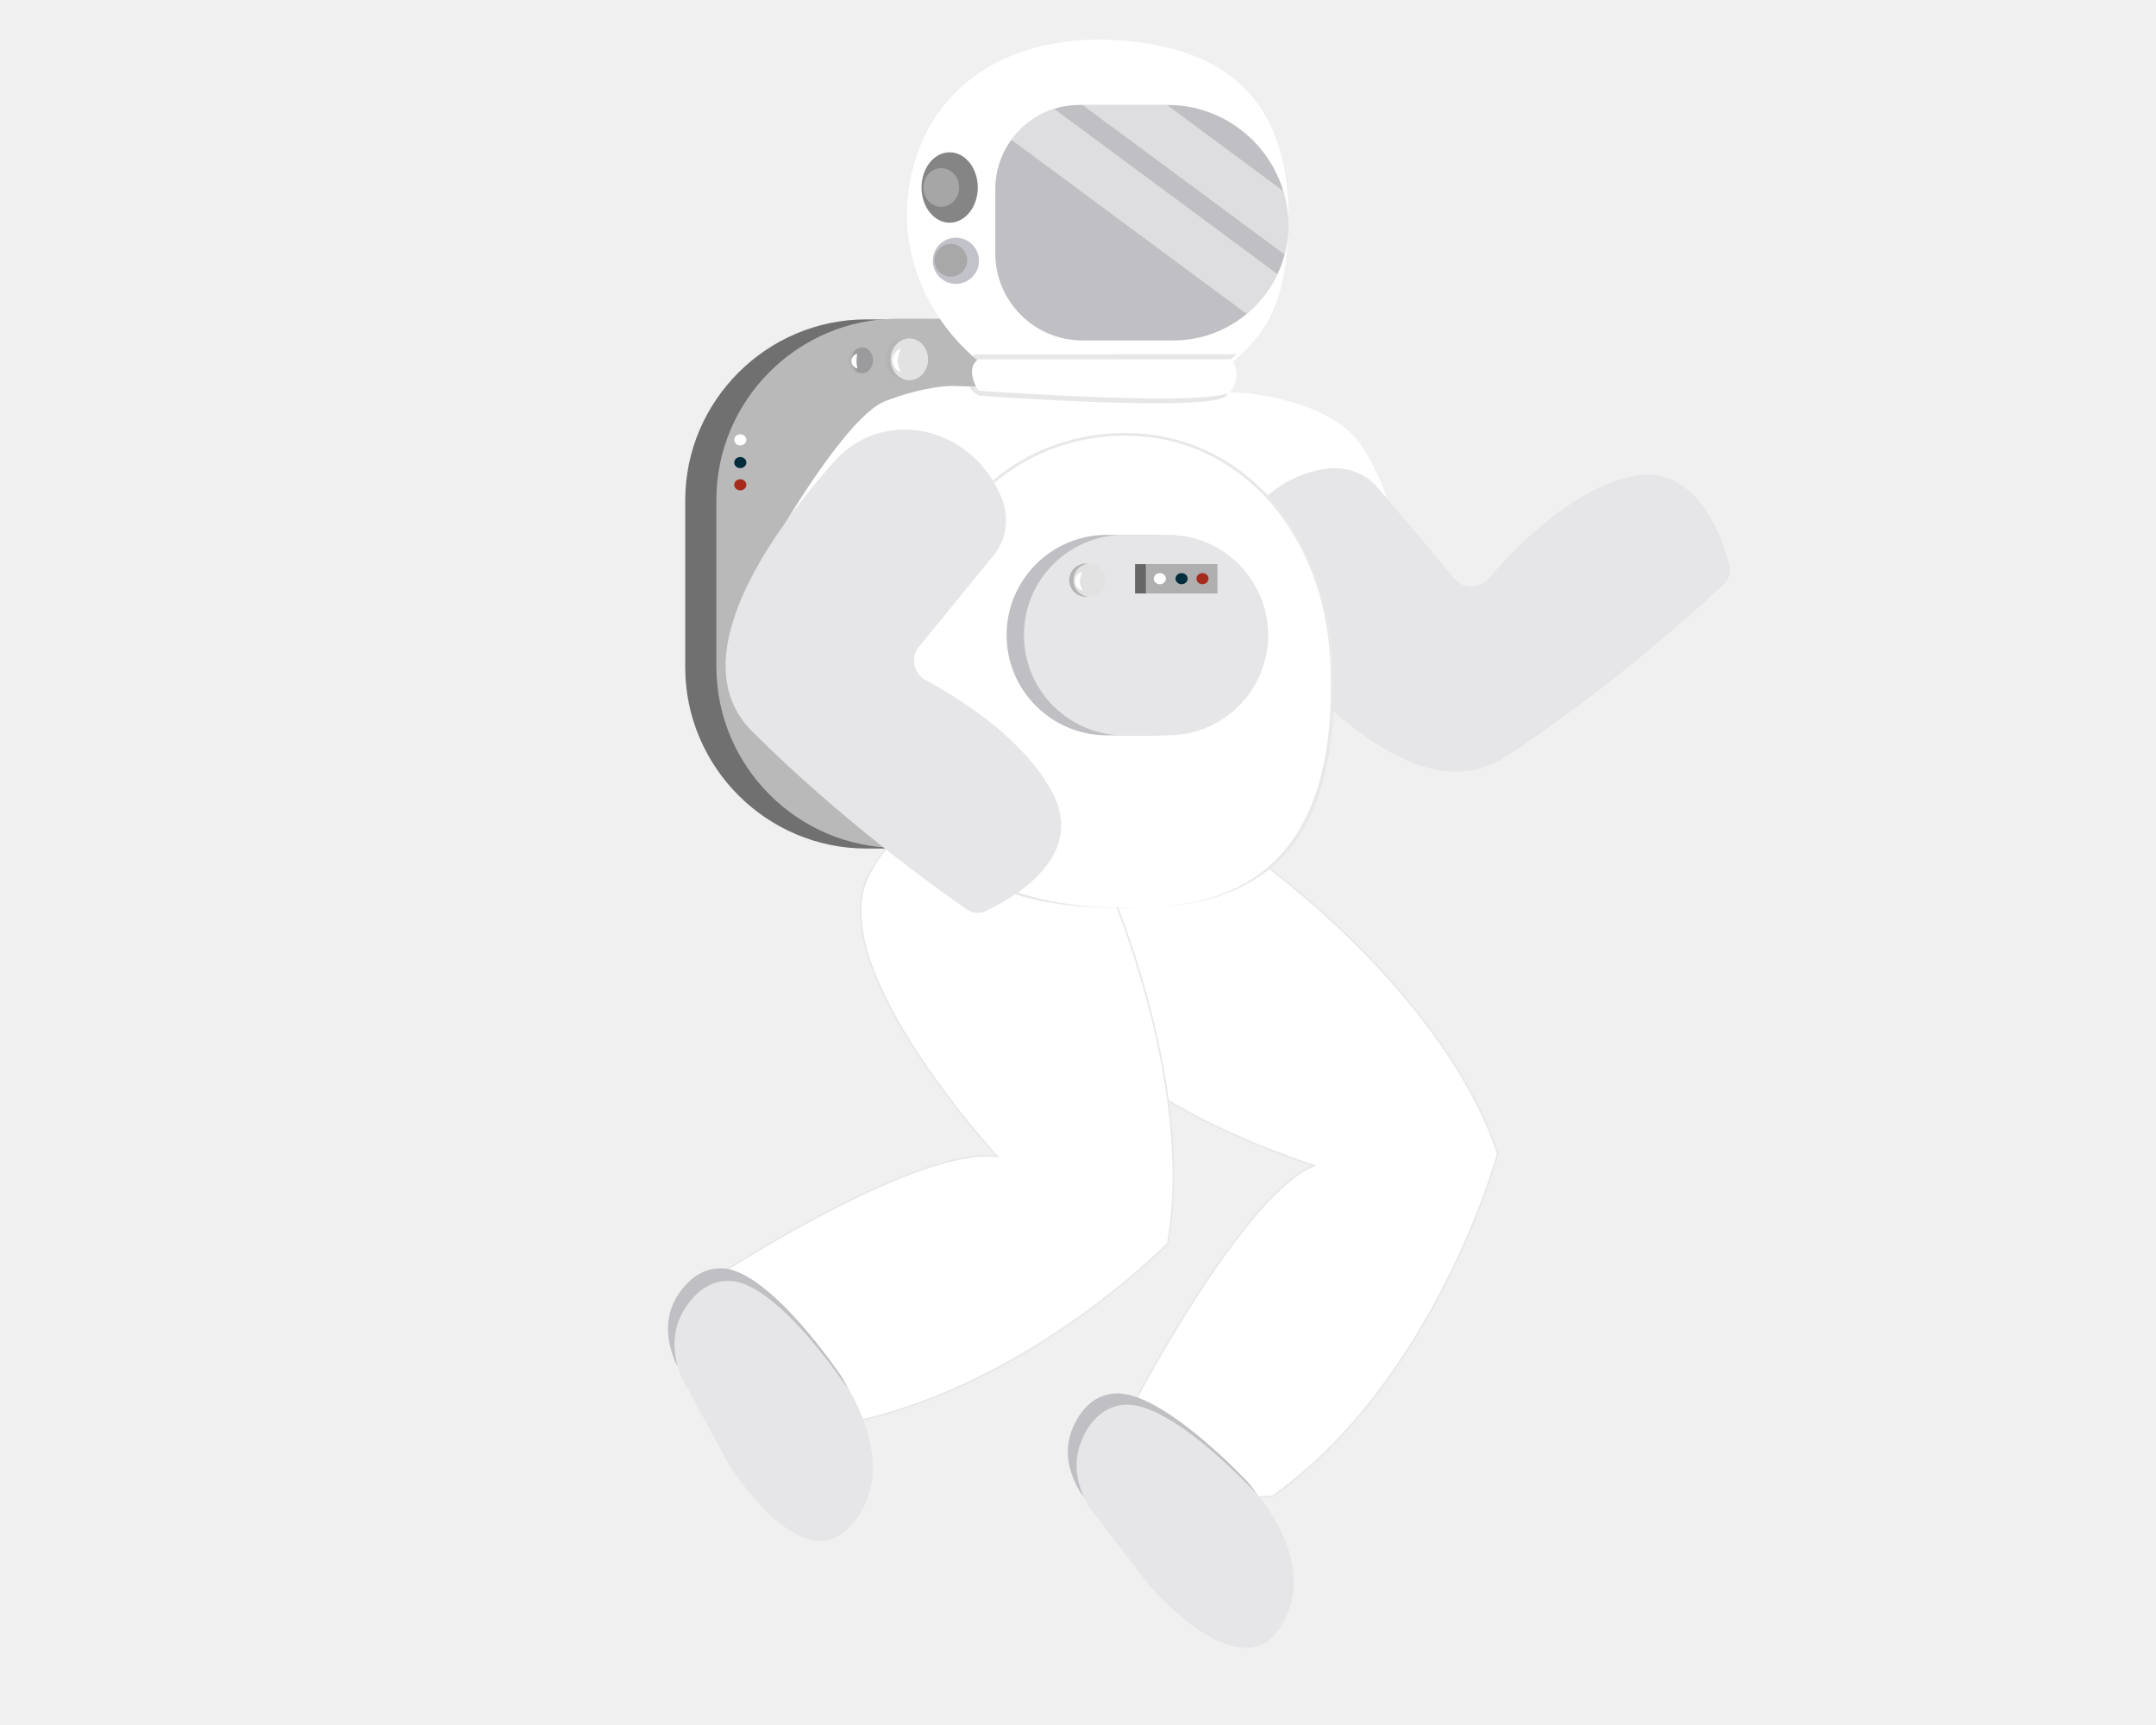
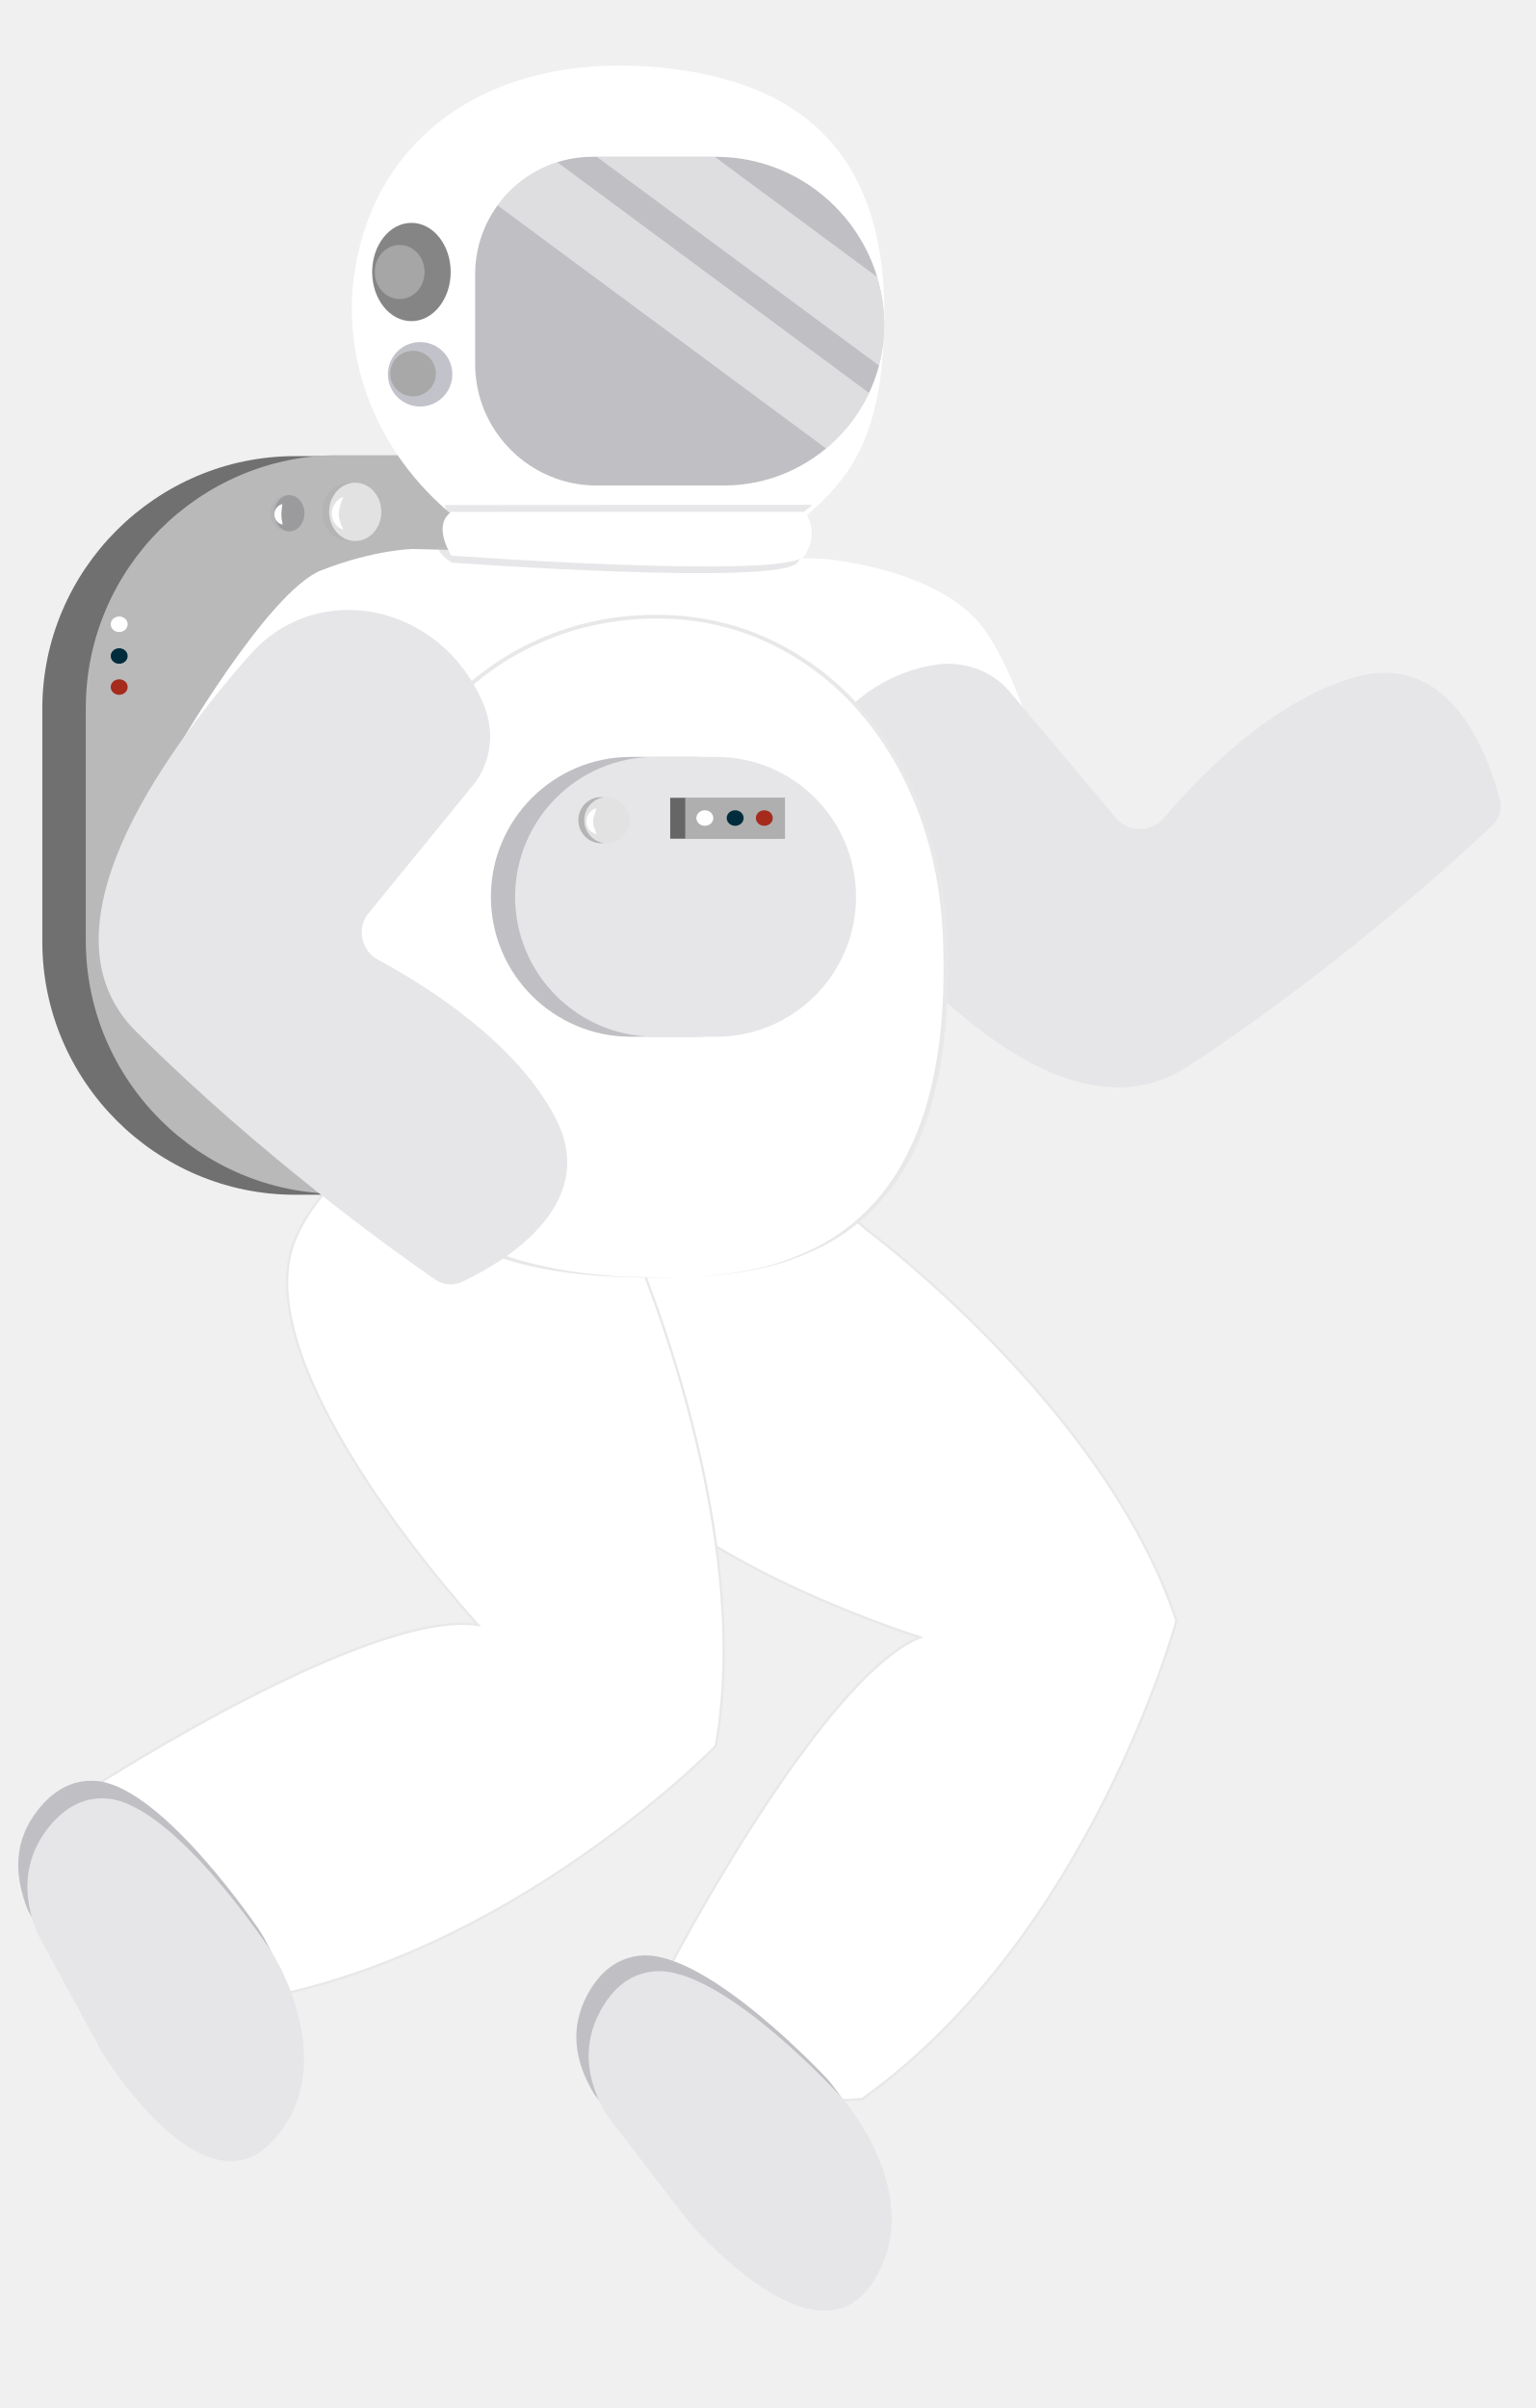
- <svg xmlns="http://www.w3.org/2000/svg" xmlns:xlink="http://www.w3.org/1999/xlink" version="1.1" id="Layer_1" x="0px" y="0px" viewBox="0 0 1280 1024" style="enable-background:new 0 0 1280 1024;" xml:space="preserve">
-   <style type="text/css">
+ <svg xmlns="http://www.w3.org/2000/svg" xmlns:xlink="http://www.w3.org/1999/xlink" version="1.1" id="Layer_1" x="0px" y="0px" viewBox="0 0 653 1024" xml:space="preserve" width="653" height="1024">
+   <defs id="defs123" />
+   <style type="text/css" id="style2">
	.st0{fill:#707070;}
	.st1{fill:#B9B9BA;}
	.st2{fill:#FFFFFF;}
	.st3{fill:#E6E6E8;}
	.st4{fill:#FFFFFF;stroke:#E8E8E8;stroke-miterlimit:10;}
	.st5{fill:#C0C0C4;}
	.st6{opacity:0.48;clip-path:url(#XMLID_2_);fill:#FFFFFF;}
	.st7{fill:#858585;}
	.st8{fill:#A6A6A6;}
	.st9{fill:#C2C2CA;}
	.st10{fill:#A8A8A8;}
	.st11{opacity:0.38;fill:#C0C0C4;}
	.st12{fill:#E8E8E8;}
	.st13{fill:#B4B4B5;}
	.st14{fill:#E2E2E2;}
	.st15{fill:#666666;}
	.st16{opacity:0.48;fill:#FFFFFF;}
	.st17{fill:#A52B1C;}
	.st18{fill:#002C3C;}
	.st19{fill:#9B9B9E;}
	.st20{fill:none;stroke:#FFFFFF;stroke-miterlimit:10;}
</style>
-   <g>
-     <path class="st0" d="M514.3,503.7h70.5c59.1,0,107.5-48.4,107.5-107.5v-99.1c0-59.1-48.4-107.5-107.5-107.5h-70.5   c-59.1,0-107.5,48.4-107.5,107.5v99.1C406.9,455.4,455.2,503.7,514.3,503.7z" />
-     <path class="st1" d="M532.8,503.3h70.5c59.1,0,107.5-48.4,107.5-107.5v-99.1c0-59.1-48.4-107.5-107.5-107.5h-70.5   c-59.1,0-107.5,48.4-107.5,107.5v99.1C425.4,455,473.7,503.3,532.8,503.3z" />
-     <path class="st2" d="M540.3,107.4c11.2-59.3,64.2-90.6,132.6-82.7c63,7.2,97.4,42.8,91.4,121.7c-3.1,40-16.9,55.5-34.8,70.4   c-48.3,1.4-96.5,0.6-144.8,0.6C550.9,191.7,532.3,149.6,540.3,107.4z" />
-     <path class="st2" d="M569.4,222.7" />
-     <path class="st2" d="M462.4,317c0,0,40.2-70,63.2-78.9c23-8.9,38.8-9,38.8-9l173.7,4.1c0,0,51.7,3.6,70.3,31.4   c18.7,27.9,27.3,75.4,27.3,75.4s-0.7,2.4-2.4,6.5l-367.8-24L462.4,317z" />
-     <path class="st3" d="M783.9,278.8c-45.1,9.2-65.9,57.7-39.4,91.8c36.2,46.5,99.2,111.3,149.4,78.6c62.6-40.8,114.1-88,129.6-102.5   c3-2.9,4.3-7,3.3-10.8c-4.4-17.3-20.1-63.5-60.9-52.5c-35.4,9.6-66.9,42.1-82.1,60.1c-5.1,6.1-15.1,6.2-20.1,0.2l-45.6-54.1   c-7.7-9.2-20.6-13.5-33.1-11C784.7,278.7,784.3,278.7,783.9,278.8z" />
-     <path class="st4" d="M757.9,518.9c0,0,101.3,75.2,131.3,166c0,0-36.4,134-133.6,203.3c0,0-81.5,10-80.6-58.6   c0,0,63.4-120.8,105.1-137.7c0,0-135.7-42.4-140.7-100.6C634.4,533.2,702.4,468.8,757.9,518.9z" />
-     <path class="st4" d="M655.9,520.3c0,0,54.5,120.8,37.4,217.8c0,0-97.5,100.4-218.2,110.8c0,0-78-34.2-43.9-95   c0,0,115.3-74.3,160.9-67.3c0,0-101.3-109.8-77.6-164.4C538.2,467.7,630.3,446.1,655.9,520.3z" />
-     <path class="st5" d="M740.5,879.5c0,0,37.1,40.9,12.9,76.5c-24.2,35.6-77.1-25.6-77.1-25.6l-34.8-44.3   c-8.8-14.6-10.2-28.8-2.7-42.5c4.6-8.5,11.9-15.7,23.2-16.4C690.3,825.5,740.5,879.5,740.5,879.5z" />
-     <g>
-       <defs>
-         <path id="XMLID_24_" d="M642.5,202.1h54.2c37.5,0,68.2-30.7,68.2-68.2v0c0-39.4-32.2-71.6-71.6-71.6h-52.5     c-27.5,0-49.9,22.5-49.9,49.9v38.1C590.8,178.8,614.1,202.1,642.5,202.1z" />
+   <g id="g118" transform="translate(-388.8055,4.368601)">
+     <path class="st0" d="m 514.3,503.7 h 70.5 c 59.1,0 107.5,-48.4 107.5,-107.5 V 297.1 C 692.3,238 643.9,189.6 584.8,189.6 h -70.5 c -59.1,0 -107.5,48.4 -107.5,107.5 v 99.1 c 0.1,59.2 48.4,107.5 107.5,107.5 z" id="path4" style="fill:#707070" />
+     <path class="st1" d="m 532.8,503.3 h 70.5 c 59.1,0 107.5,-48.4 107.5,-107.5 v -99.1 c 0,-59.1 -48.4,-107.5 -107.5,-107.5 h -70.5 c -59.1,0 -107.5,48.4 -107.5,107.5 v 99.1 c 0.1,59.2 48.4,107.5 107.5,107.5 z" id="path6" style="fill:#b9b9ba" />
+     <path class="st2" d="m 540.3,107.4 c 11.2,-59.3 64.2,-90.6 132.6,-82.7 63,7.2 97.4,42.8 91.4,121.7 -3.1,40 -16.9,55.5 -34.8,70.4 -48.3,1.4 -96.5,0.6 -144.8,0.6 -33.8,-25.7 -52.4,-67.8 -44.4,-110 z" id="path8" style="fill:#ffffff" />
+     <path class="st2" d="M 569.4,222.7" id="path10" style="fill:#ffffff" />
+     <path class="st2" d="m 462.4,317 c 0,0 40.2,-70 63.2,-78.9 23,-8.9 38.8,-9 38.8,-9 l 173.7,4.1 c 0,0 51.7,3.6 70.3,31.4 18.7,27.9 27.3,75.4 27.3,75.4 0,0 -0.7,2.4 -2.4,6.5 l -367.8,-24 z" id="path12" style="fill:#ffffff" />
+     <path class="st3" d="m 783.9,278.8 c -45.1,9.2 -65.9,57.7 -39.4,91.8 36.2,46.5 99.2,111.3 149.4,78.6 62.6,-40.8 114.1,-88 129.6,-102.5 3,-2.9 4.3,-7 3.3,-10.8 -4.4,-17.3 -20.1,-63.5 -60.9,-52.5 -35.4,9.6 -66.9,42.1 -82.1,60.1 -5.1,6.1 -15.1,6.2 -20.1,0.2 l -45.6,-54.1 c -7.7,-9.2 -20.6,-13.5 -33.1,-11 -0.3,0.1 -0.7,0.1 -1.1,0.2 z" id="path14" style="fill:#e6e6e8" />
+     <path class="st4" d="m 757.9,518.9 c 0,0 101.3,75.2 131.3,166 0,0 -36.4,134 -133.6,203.3 0,0 -81.5,10 -80.6,-58.6 0,0 63.4,-120.8 105.1,-137.7 0,0 -135.7,-42.4 -140.7,-100.6 -5,-58.1 63,-122.5 118.5,-72.4 z" id="path16" style="fill:#ffffff;stroke:#e8e8e8;stroke-miterlimit:10" />
+     <path class="st4" d="m 655.9,520.3 c 0,0 54.5,120.8 37.4,217.8 0,0 -97.5,100.4 -218.2,110.8 0,0 -78,-34.2 -43.9,-95 0,0 115.3,-74.3 160.9,-67.3 0,0 -101.3,-109.8 -77.6,-164.4 23.7,-54.5 115.8,-76.1 141.4,-1.9 z" id="path18" style="fill:#ffffff;stroke:#e8e8e8;stroke-miterlimit:10" />
+     <path class="st5" d="m 740.5,879.5 c 0,0 37.1,40.9 12.9,76.5 -24.2,35.6 -77.1,-25.6 -77.1,-25.6 l -34.8,-44.3 c -8.8,-14.6 -10.2,-28.8 -2.7,-42.5 4.6,-8.5 11.9,-15.7 23.2,-16.4 28.3,-1.7 78.5,52.3 78.5,52.3 z" id="path20" style="fill:#c0c0c4" />
+     <g id="g34">
+       <defs id="defs23">
+         <path id="XMLID_24_" d="m 642.5,202.1 h 54.2 c 37.5,0 68.2,-30.7 68.2,-68.2 v 0 c 0,-39.4 -32.2,-71.6 -71.6,-71.6 h -52.5 c -27.5,0 -49.9,22.5 -49.9,49.9 v 38.1 c -0.1,28.5 23.2,51.8 51.6,51.8 z" />
      </defs>
-       <use xlink:href="#XMLID_24_" style="overflow:visible;fill:#C0C0C4;" />
+       <use xlink:href="#XMLID_24_" style="overflow:visible;fill:#c0c0c4" id="use25" x="0" y="0" width="100%" height="100%" />
      <clipPath id="XMLID_2_">
-         <use xlink:href="#XMLID_24_" style="overflow:visible;" />
+         <use xlink:href="#XMLID_24_" style="overflow:visible" id="use27" x="0" y="0" width="100%" height="100%" />
      </clipPath>
-       <polygon class="st6" points="619.9,45.5 777.7,162.2 797.4,139.7 639.7,23   " />
-       <polygon class="st6" points="594,78.2 751.7,194.9 771.5,172.4 613.8,55.7   " />
+       <polygon class="st6" points="619.9,45.5 777.7,162.2 797.4,139.7 639.7,23 " clip-path="url(#XMLID_2_)" id="polygon30" style="opacity:0.48;fill:#ffffff" />
+       <polygon class="st6" points="594,78.2 751.7,194.9 771.5,172.4 613.8,55.7 " clip-path="url(#XMLID_2_)" id="polygon32" style="opacity:0.48;fill:#ffffff" />
    </g>
-     <g>
-       <ellipse class="st7" cx="563.8" cy="111.3" rx="16.7" ry="20.9" />
+     <g id="g38">
+       <ellipse class="st7" cx="563.8" cy="111.3" rx="16.7" ry="20.9" id="ellipse36" style="fill:#858585" />
    </g>
-     <ellipse class="st8" cx="558.8" cy="111.3" rx="10.6" ry="11.5" />
-     <ellipse class="st9" cx="567.5" cy="154.8" rx="13.7" ry="13.7" />
-     <ellipse class="st10" cx="564.5" cy="154.5" rx="9.7" ry="9.7" />
-     <g>
-       <path class="st11" d="M734.1,210.3c-1.7,2-3.8,2.9-5.4,4.9c-6.7,8.5-148,0.6-148,0.6s-1.8-1.9-2.8-5.4L734.1,210.3z" />
-       <path class="st11" d="M732.8,228.5c-0.3,2.2-3.1,3.7-4.7,6.2c-6.7,10.4-146.9,0.2-146.9,0.2s-5.2-2.5-6.2-6.8L732.8,228.5z" />
-       <path class="st2" d="M731.1,213.3c0,0,6.7,8.2,0,18.6s-150.3,0-150.3,0s-8.4-12.8,0-18.6H731.1z" />
+     <ellipse class="st8" cx="558.8" cy="111.3" rx="10.6" ry="11.5" id="ellipse40" style="fill:#a6a6a6" />
+     <circle class="st9" cx="567.5" cy="154.8" id="ellipse42" r="13.7" style="fill:#c2c2ca" />
+     <circle class="st10" cx="564.5" cy="154.5" id="ellipse44" r="9.7" style="fill:#a8a8a8" />
+     <g id="g52">
+       <path class="st11" d="m 734.1,210.3 c -1.7,2 -3.8,2.9 -5.4,4.9 -6.7,8.5 -148,0.6 -148,0.6 0,0 -1.8,-1.9 -2.8,-5.4 z" id="path46" style="opacity:0.38;fill:#c0c0c4" />
+       <path class="st11" d="m 732.8,228.5 c -0.3,2.2 -3.1,3.7 -4.7,6.2 -6.7,10.4 -146.9,0.2 -146.9,0.2 0,0 -5.2,-2.5 -6.2,-6.8 z" id="path48" style="opacity:0.38;fill:#c0c0c4" />
+       <path class="st2" d="m 731.1,213.3 c 0,0 6.7,8.2 0,18.6 -6.7,10.4 -150.3,0 -150.3,0 0,0 -8.4,-12.8 0,-18.6 z" id="path50" style="fill:#ffffff" />
    </g>
-     <path class="st3" d="M746.9,887.7c0,0,37.4,42.2,12.8,79c-24.6,36.8-77.9-26.2-77.9-26.2l-35.1-45.7c-8.8-15-10.2-29.8-2.6-43.9   c4.7-8.8,12.1-16.2,23.5-17C696.4,832,746.9,887.7,746.9,887.7z" />
-     <g>
-       <path class="st5" d="M499.5,817c0,0,30.2,46.2,0.7,77.5s-72.1-37.3-72.1-37.3L400.7,808c-6.4-15.8-5.6-30.1,4-42.4    c5.9-7.6,14.2-13.6,25.4-12.6C458.5,755.8,499.5,817,499.5,817z" />
-       <path class="st3" d="M504.6,826.1c0,0,30.3,47.5,0.2,80c-30.1,32.5-72.8-38.1-72.8-38.1l-27.5-50.6c-6.4-16.2-5.4-31,4.3-43.8    c6-7.9,14.5-14.2,25.9-13.1C463.4,763.1,504.6,826.1,504.6,826.1z" />
+     <path class="st3" d="m 746.9,887.7 c 0,0 37.4,42.2 12.8,79 -24.6,36.8 -77.9,-26.2 -77.9,-26.2 l -35.1,-45.7 c -8.8,-15 -10.2,-29.8 -2.6,-43.9 4.7,-8.8 12.1,-16.2 23.5,-17 28.8,-1.9 79.3,53.8 79.3,53.8 z" id="path54" style="fill:#e6e6e8" />
+     <g id="g60">
+       <path class="st5" d="m 499.5,817 c 0,0 30.2,46.2 0.7,77.5 -29.5,31.3 -72.1,-37.3 -72.1,-37.3 L 400.7,808 c -6.4,-15.8 -5.6,-30.1 4,-42.4 5.9,-7.6 14.2,-13.6 25.4,-12.6 28.4,2.8 69.4,64 69.4,64 z" id="path56" style="fill:#c0c0c4" />
+       <path class="st3" d="m 504.6,826.1 c 0,0 30.3,47.5 0.2,80 C 474.7,938.6 432,868 432,868 l -27.5,-50.6 c -6.4,-16.2 -5.4,-31 4.3,-43.8 6,-7.9 14.5,-14.2 25.9,-13.1 28.7,2.6 69.9,65.6 69.9,65.6 z" id="path58" style="fill:#e6e6e8" />
    </g>
-     <g>
-       <path class="st2" d="M684.2,538.5c75.9-3.2,110.7-51,106.6-145.1c-3.4-77.5-53.6-133.5-118.9-135.5    c-80.7-2.4-134.6,68.7-131.2,146.2S548.9,544.3,684.2,538.5z" />
-       <path class="st12" d="M684.2,538.5c8.9-0.4,17.9-1.5,26.6-3.4c8.7-2,17.2-5,25.2-9.1c16-8.1,29-21.3,37.3-37    c4.2-7.8,7.5-16.1,9.9-24.7c2.4-8.6,4.1-17.3,5.2-26.2c1.1-8.9,1.6-17.8,1.7-26.7c0-2.2,0-4.5,0-6.7c0-2.2-0.1-4.5-0.1-6.7    c-0.1-4.5-0.4-8.9-0.8-13.4c-1.6-17.7-5.8-35.3-13.1-51.6c-7.2-16.3-17.4-31.3-30.3-43.5c-13-12.1-28.7-21.4-45.8-26.4    c-8.5-2.5-17.4-3.9-26.2-4.3c-8.9-0.4-17.8,0.1-26.6,1.6c-17.5,2.9-34.4,9.8-48.9,20.1c-14.5,10.3-26.7,23.8-35.8,39    c-9.2,15.3-15.4,32.2-18.6,49.8c-1.6,8.8-2.4,17.7-2.5,26.6c0,4.4,0.1,8.9,0.4,13.4c0.2,4.5,0.4,8.9,0.7,13.4    c0.5,8.9,1.3,17.8,2.5,26.7c1.2,8.8,2.9,17.6,5.6,26.1c2.6,8.5,6.4,16.6,11.4,23.9c5,7.3,11.4,13.6,18.7,18.6    c7.3,5.1,15.4,8.9,23.8,11.8c8.4,2.9,17.2,4.8,26,6.3c4.4,0.6,8.9,1.3,13.3,1.6c2.2,0.2,4.5,0.4,6.7,0.6l6.7,0.3    c1.1,0,2.2,0.1,3.4,0.1l3.4,0l6.7,0.1C675.2,538.8,679.7,538.6,684.2,538.5z M684.2,538.5c-4.5,0.1-9,0.3-13.4,0.4l-6.7,0l-3.4,0    c-1.1,0-2.2-0.1-3.4-0.1l-6.7-0.2c-2.2-0.1-4.5-0.3-6.7-0.4c-4.5-0.2-8.9-0.8-13.4-1.3c-8.9-1.2-17.7-2.9-26.4-5.6    c-8.6-2.7-16.9-6.4-24.5-11.5c-7.5-5.1-14-11.7-19.2-19.1c-5.2-7.5-9-15.8-11.7-24.4c-2.7-8.6-4.4-17.5-5.7-26.4    c-1.2-8.9-1.9-17.9-2.5-26.8c-0.3-4.5-0.5-9-0.7-13.4c-0.2-4.5-0.4-9-0.4-13.5c0-9,0.9-18,2.5-26.9c3.2-17.7,9.5-35,18.8-50.4    c9.3-15.5,21.6-29.2,36.4-39.6c14.7-10.5,31.9-17.5,49.7-20.5c8.9-1.5,18-2,27-1.6c9,0.4,18,1.9,26.7,4.4    c17.4,5,33.4,14.5,46.6,26.8c13.2,12.4,23.5,27.6,30.8,44.1c7.3,16.5,11.6,34.3,13.2,52.2c0.4,4.5,0.7,9,0.8,13.5    c0.1,2.2,0.2,4.5,0.1,6.7c0,2.2,0.1,4.5,0,6.7c-0.1,9-0.7,18-1.7,26.9c-1.1,8.9-2.8,17.8-5.2,26.5c-2.5,8.7-5.7,17.2-10.1,25.1    c-4.4,7.9-10,15.2-16.5,21.4c-1.6,1.6-3.4,3-5.1,4.5c-0.8,0.8-1.8,1.4-2.7,2.1c-0.9,0.7-1.8,1.4-2.7,2c-3.8,2.5-7.6,4.8-11.7,6.7    c-8.1,3.9-16.7,6.7-25.5,8.6C702.1,537.2,693.2,538.2,684.2,538.5z" />
+     <g id="g66">
+       <path class="st2" d="m 684.2,538.5 c 75.9,-3.2 110.7,-51 106.6,-145.1 -3.4,-77.5 -53.6,-133.5 -118.9,-135.5 -80.7,-2.4 -134.6,68.7 -131.2,146.2 3.4,77.5 8.2,140.2 143.5,134.4 z" id="path62" style="fill:#ffffff" />
+       <path class="st12" d="m 684.2,538.5 c 8.9,-0.4 17.9,-1.5 26.6,-3.4 8.7,-2 17.2,-5 25.2,-9.1 16,-8.1 29,-21.3 37.3,-37 4.2,-7.8 7.5,-16.1 9.9,-24.7 2.4,-8.6 4.1,-17.3 5.2,-26.2 1.1,-8.9 1.6,-17.8 1.7,-26.7 0,-2.2 0,-4.5 0,-6.7 0,-2.2 -0.1,-4.5 -0.1,-6.7 -0.1,-4.5 -0.4,-8.9 -0.8,-13.4 -1.6,-17.7 -5.8,-35.3 -13.1,-51.6 -7.2,-16.3 -17.4,-31.3 -30.3,-43.5 -13,-12.1 -28.7,-21.4 -45.8,-26.4 -8.5,-2.5 -17.4,-3.9 -26.2,-4.3 -8.9,-0.4 -17.8,0.1 -26.6,1.6 -17.5,2.9 -34.4,9.8 -48.9,20.1 -14.5,10.3 -26.7,23.8 -35.8,39 -9.2,15.3 -15.4,32.2 -18.6,49.8 -1.6,8.8 -2.4,17.7 -2.5,26.6 0,4.4 0.1,8.9 0.4,13.4 0.2,4.5 0.4,8.9 0.7,13.4 0.5,8.9 1.3,17.8 2.5,26.7 1.2,8.8 2.9,17.6 5.6,26.1 2.6,8.5 6.4,16.6 11.4,23.9 5,7.3 11.4,13.6 18.7,18.6 7.3,5.1 15.4,8.9 23.8,11.8 8.4,2.9 17.2,4.8 26,6.3 4.4,0.6 8.9,1.3 13.3,1.6 2.2,0.2 4.5,0.4 6.7,0.6 l 6.7,0.3 c 1.1,0 2.2,0.1 3.4,0.1 h 3.4 l 6.7,0.1 c 4.5,0 9,-0.2 13.5,-0.3 z m 0,0 c -4.5,0.1 -9,0.3 -13.4,0.4 h -6.7 -3.4 c -1.1,0 -2.2,-0.1 -3.4,-0.1 l -6.7,-0.2 c -2.2,-0.1 -4.5,-0.3 -6.7,-0.4 -4.5,-0.2 -8.9,-0.8 -13.4,-1.3 -8.9,-1.2 -17.7,-2.9 -26.4,-5.6 -8.6,-2.7 -16.9,-6.4 -24.5,-11.5 -7.5,-5.1 -14,-11.7 -19.2,-19.1 -5.2,-7.5 -9,-15.8 -11.7,-24.4 -2.7,-8.6 -4.4,-17.5 -5.7,-26.4 -1.2,-8.9 -1.9,-17.9 -2.5,-26.8 -0.3,-4.5 -0.5,-9 -0.7,-13.4 -0.2,-4.5 -0.4,-9 -0.4,-13.5 0,-9 0.9,-18 2.5,-26.9 3.2,-17.7 9.5,-35 18.8,-50.4 9.3,-15.5 21.6,-29.2 36.4,-39.6 14.7,-10.5 31.9,-17.5 49.7,-20.5 8.9,-1.5 18,-2 27,-1.6 9,0.4 18,1.9 26.7,4.4 17.4,5 33.4,14.5 46.6,26.8 13.2,12.4 23.5,27.6 30.8,44.1 7.3,16.5 11.6,34.3 13.2,52.2 0.4,4.5 0.7,9 0.8,13.5 0.1,2.2 0.2,4.5 0.1,6.7 0,2.2 0.1,4.5 0,6.7 -0.1,9 -0.7,18 -1.7,26.9 -1.1,8.9 -2.8,17.8 -5.2,26.5 -2.5,8.7 -5.7,17.2 -10.1,25.1 -4.4,7.9 -10,15.2 -16.5,21.4 -1.6,1.6 -3.4,3 -5.1,4.5 -0.8,0.8 -1.8,1.4 -2.7,2.1 -0.9,0.7 -1.8,1.4 -2.7,2 -3.8,2.5 -7.6,4.8 -11.7,6.7 -8.1,3.9 -16.7,6.7 -25.5,8.6 -8.7,1.8 -17.6,2.8 -26.6,3.1 z" id="path64" style="fill:#e8e8e8" />
    </g>
-     <path class="st5" d="M744.4,377L744.4,377c0-32.9-26.7-59.5-59.5-59.5h-27.8c-32.9,0-59.5,26.7-59.5,59.5v0   c0,32.9,26.7,59.5,59.5,59.5h27.8C717.8,436.5,744.4,409.8,744.4,377z" />
-     <path class="st3" d="M667.4,436.5h26c32.9,0,59.5-26.7,59.5-59.5v0c0-32.9-26.7-59.5-59.5-59.5h-26c-32.9,0-59.5,26.7-59.5,59.5v0   C607.9,409.8,634.5,436.5,667.4,436.5z" />
-     <ellipse class="st13" cx="644.4" cy="344.4" rx="9.6" ry="9.8" />
-     <ellipse class="st14" cx="646.9" cy="344.4" rx="9.6" ry="9.8" />
-     <rect x="673.9" y="334.8" transform="matrix(-1 -4.489710e-11 4.489710e-11 -1 1396.562 687.0936)" class="st15" width="48.8" height="17.4" />
-     <rect x="680.3" y="334.8" transform="matrix(-1 -4.490243e-11 4.490243e-11 -1 1402.968 687.0936)" class="st16" width="42.4" height="17.4" />
-     <ellipse class="st17" cx="713.9" cy="343.5" rx="3.6" ry="3.3" />
-     <ellipse class="st18" cx="701.5" cy="343.5" rx="3.6" ry="3.3" />
-     <ellipse class="st2" cx="688.6" cy="343.5" rx="3.6" ry="3.3" />
-     <g>
-       <path class="st2" d="M642.5,339.4c-0.4,1.2-0.7,2.2-1,3.1c-0.3,0.9-0.4,1.8-0.4,2.5c0,0.8,0,1.6,0.4,2.5l0.1,0.3    c0,0.1,0.1,0.2,0.1,0.3c0.1,0.2,0.2,0.5,0.3,0.7c0.2,0.5,0.4,1,0.6,1.6c-0.6-0.1-1.2-0.4-1.7-0.7c-0.3-0.2-0.5-0.4-0.7-0.5    c-0.3-0.2-0.5-0.4-0.7-0.7c-0.9-0.9-1.3-2.3-1.3-3.7c0-1.4,0.6-2.7,1.4-3.6C640.2,340.4,641.2,339.6,642.5,339.4z" />
+     <path class="st5" d="m 744.4,377 v 0 c 0,-32.9 -26.7,-59.5 -59.5,-59.5 h -27.8 c -32.9,0 -59.5,26.7 -59.5,59.5 v 0 c 0,32.9 26.7,59.5 59.5,59.5 h 27.8 c 32.9,0 59.5,-26.7 59.5,-59.5 z" id="path68" style="fill:#c0c0c4" />
+     <path class="st3" d="m 667.4,436.5 h 26 c 32.9,0 59.5,-26.7 59.5,-59.5 v 0 c 0,-32.9 -26.7,-59.5 -59.5,-59.5 h -26 c -32.9,0 -59.5,26.7 -59.5,59.5 v 0 c 0,32.8 26.6,59.5 59.5,59.5 z" id="path70" style="fill:#e6e6e8" />
+     <ellipse class="st13" cx="644.4" cy="344.4" rx="9.6" ry="9.8" id="ellipse72" style="fill:#b4b4b5" />
+     <ellipse class="st14" cx="646.9" cy="344.4" rx="9.6" ry="9.8" id="ellipse74" style="fill:#e2e2e2" />
+     <rect x="673.9" y="334.8" transform="rotate(-180,698.2809,343.5468)" class="st15" width="48.8" height="17.4" id="rect76" style="fill:#666666" />
+     <rect x="680.3" y="334.8" transform="rotate(-180,701.4842,343.5468)" class="st16" width="42.4" height="17.4" id="rect78" style="opacity:0.48;fill:#ffffff" />
+     <ellipse class="st17" cx="713.9" cy="343.5" rx="3.6" ry="3.3" id="ellipse80" style="fill:#a52b1c" />
+     <ellipse class="st18" cx="701.5" cy="343.5" rx="3.6" ry="3.3" id="ellipse82" style="fill:#002c3c" />
+     <ellipse class="st2" cx="688.6" cy="343.5" rx="3.6" ry="3.3" id="ellipse84" style="fill:#ffffff" />
+     <g id="g88">
+       <path class="st2" d="m 642.5,339.4 c -0.4,1.2 -0.7,2.2 -1,3.1 -0.3,0.9 -0.4,1.8 -0.4,2.5 0,0.8 0,1.6 0.4,2.5 l 0.1,0.3 c 0,0.1 0.1,0.2 0.1,0.3 0.1,0.2 0.2,0.5 0.3,0.7 0.2,0.5 0.4,1 0.6,1.6 -0.6,-0.1 -1.2,-0.4 -1.7,-0.7 -0.3,-0.2 -0.5,-0.4 -0.7,-0.5 -0.3,-0.2 -0.5,-0.4 -0.7,-0.7 -0.9,-0.9 -1.3,-2.3 -1.3,-3.7 0,-1.4 0.6,-2.7 1.4,-3.6 0.6,-0.8 1.6,-1.6 2.9,-1.8 z" id="path86" style="fill:#ffffff" />
    </g>
-     <path class="st3" d="M594,294.1c-18-41.9-70.2-52.5-98.8-20.1c-39,44.2-91,117.9-48.6,160.2c52.7,52.7,109.7,93.4,127.2,105.5   c3.5,2.4,7.8,2.8,11.4,1.1c16.3-7.6,59.1-32,40.1-69.3c-16.5-32.4-54.9-56.5-75.8-67.8c-7-3.8-9.1-13.4-4.1-19.5l44.7-54.8   c7.6-9.3,9.3-22.6,4.4-34.2C594.3,294.8,594.2,294.4,594,294.1z" />
-     <g>
-       <ellipse class="st13" cx="537" cy="213.3" rx="11.1" ry="12.4" />
-       <ellipse class="st14" cx="539.9" cy="213.3" rx="11.1" ry="12.4" />
-       <g>
-         <path class="st2" d="M534.8,206.9c-0.5,1.4-1,2.6-1.3,3.7c-0.3,1.2-0.5,2.3-0.6,3.3c0,1.1,0.1,2.1,0.5,3.3     c0.1,0.6,0.4,1.1,0.6,1.8c0.2,0.6,0.6,1.2,0.8,1.9c-0.7-0.3-1.3-0.6-1.9-1c-0.5-0.5-1.2-0.9-1.6-1.6c-0.9-1.2-1.4-2.8-1.4-4.4     c0-1.6,0.6-3.1,1.5-4.3C532.2,208.4,533.4,207.4,534.8,206.9z" />
+     <path class="st3" d="m 594,294.1 c -18,-41.9 -70.2,-52.5 -98.8,-20.1 -39,44.2 -91,117.9 -48.6,160.2 52.7,52.7 109.7,93.4 127.2,105.5 3.5,2.4 7.8,2.8 11.4,1.1 16.3,-7.6 59.1,-32 40.1,-69.3 -16.5,-32.4 -54.9,-56.5 -75.8,-67.8 -7,-3.8 -9.1,-13.4 -4.1,-19.5 l 44.7,-54.8 c 7.6,-9.3 9.3,-22.6 4.4,-34.2 -0.2,-0.4 -0.3,-0.8 -0.5,-1.1 z" id="path90" style="fill:#e6e6e8" />
+     <g id="g100">
+       <ellipse class="st13" cx="537" cy="213.3" rx="11.1" ry="12.4" id="ellipse92" style="fill:#b4b4b5" />
+       <ellipse class="st14" cx="539.9" cy="213.3" rx="11.1" ry="12.4" id="ellipse94" style="fill:#e2e2e2" />
+       <g id="g98">
+         <path class="st2" d="m 534.8,206.9 c -0.5,1.4 -1,2.6 -1.3,3.7 -0.3,1.2 -0.5,2.3 -0.6,3.3 0,1.1 0.1,2.1 0.5,3.3 0.1,0.6 0.4,1.1 0.6,1.8 0.2,0.6 0.6,1.2 0.8,1.9 -0.7,-0.3 -1.3,-0.6 -1.9,-1 -0.5,-0.5 -1.2,-0.9 -1.6,-1.6 -0.9,-1.2 -1.4,-2.8 -1.4,-4.4 0,-1.6 0.6,-3.1 1.5,-4.3 0.8,-1.2 2,-2.2 3.4,-2.7 z" id="path96" style="fill:#ffffff" />
      </g>
    </g>
-     <ellipse class="st17" cx="439.5" cy="287.8" rx="3.6" ry="3.3" />
-     <ellipse class="st18" cx="439.5" cy="274.6" rx="3.6" ry="3.3" />
-     <ellipse class="st2" cx="439.5" cy="261.1" rx="3.6" ry="3.3" />
-     <ellipse class="st13" cx="510.3" cy="213.9" rx="6.4" ry="7.7" />
-     <ellipse class="st19" cx="511.9" cy="213.9" rx="6.4" ry="7.7" />
-     <g>
-       <path class="st2" d="M508.9,210l-0.3,2.5c-0.1,0.7-0.1,1.3-0.1,1.9c0,0.6,0,1.1,0.1,1.8c0,0.4,0.1,0.7,0.2,1.1    c0.1,0.4,0.2,0.8,0.2,1.4c-1-0.2-1.9-0.7-2.5-1.5c-0.7-0.8-1-1.9-1-2.9c0-1.1,0.4-2.1,1-2.8C507.1,210.8,507.9,210.2,508.9,210z" />
+     <ellipse class="st17" cx="439.5" cy="287.8" rx="3.6" ry="3.3" id="ellipse102" style="fill:#a52b1c" />
+     <ellipse class="st18" cx="439.5" cy="274.6" rx="3.6" ry="3.3" id="ellipse104" style="fill:#002c3c" />
+     <ellipse class="st2" cx="439.5" cy="261.1" rx="3.6" ry="3.3" id="ellipse106" style="fill:#ffffff" />
+     <ellipse class="st13" cx="510.3" cy="213.9" rx="6.4" ry="7.7" id="ellipse108" style="fill:#b4b4b5" />
+     <ellipse class="st19" cx="511.9" cy="213.9" rx="6.4" ry="7.7" id="ellipse110" style="fill:#9b9b9e" />
+     <g id="g114">
+       <path class="st2" d="m 508.9,210 -0.3,2.5 c -0.1,0.7 -0.1,1.3 -0.1,1.9 0,0.6 0,1.1 0.1,1.8 0,0.4 0.1,0.7 0.2,1.1 0.1,0.4 0.2,0.8 0.2,1.4 -1,-0.2 -1.9,-0.7 -2.5,-1.5 -0.7,-0.8 -1,-1.9 -1,-2.9 0,-1.1 0.4,-2.1 1,-2.8 0.6,-0.7 1.4,-1.3 2.4,-1.5 z" id="path112" style="fill:#ffffff" />
    </g>
-     <path class="st20" d="M483.6,206.2" />
+     <path class="st20" d="M 483.6,206.2" id="path116" style="fill:none;stroke:#ffffff;stroke-miterlimit:10" />
  </g>
</svg>
